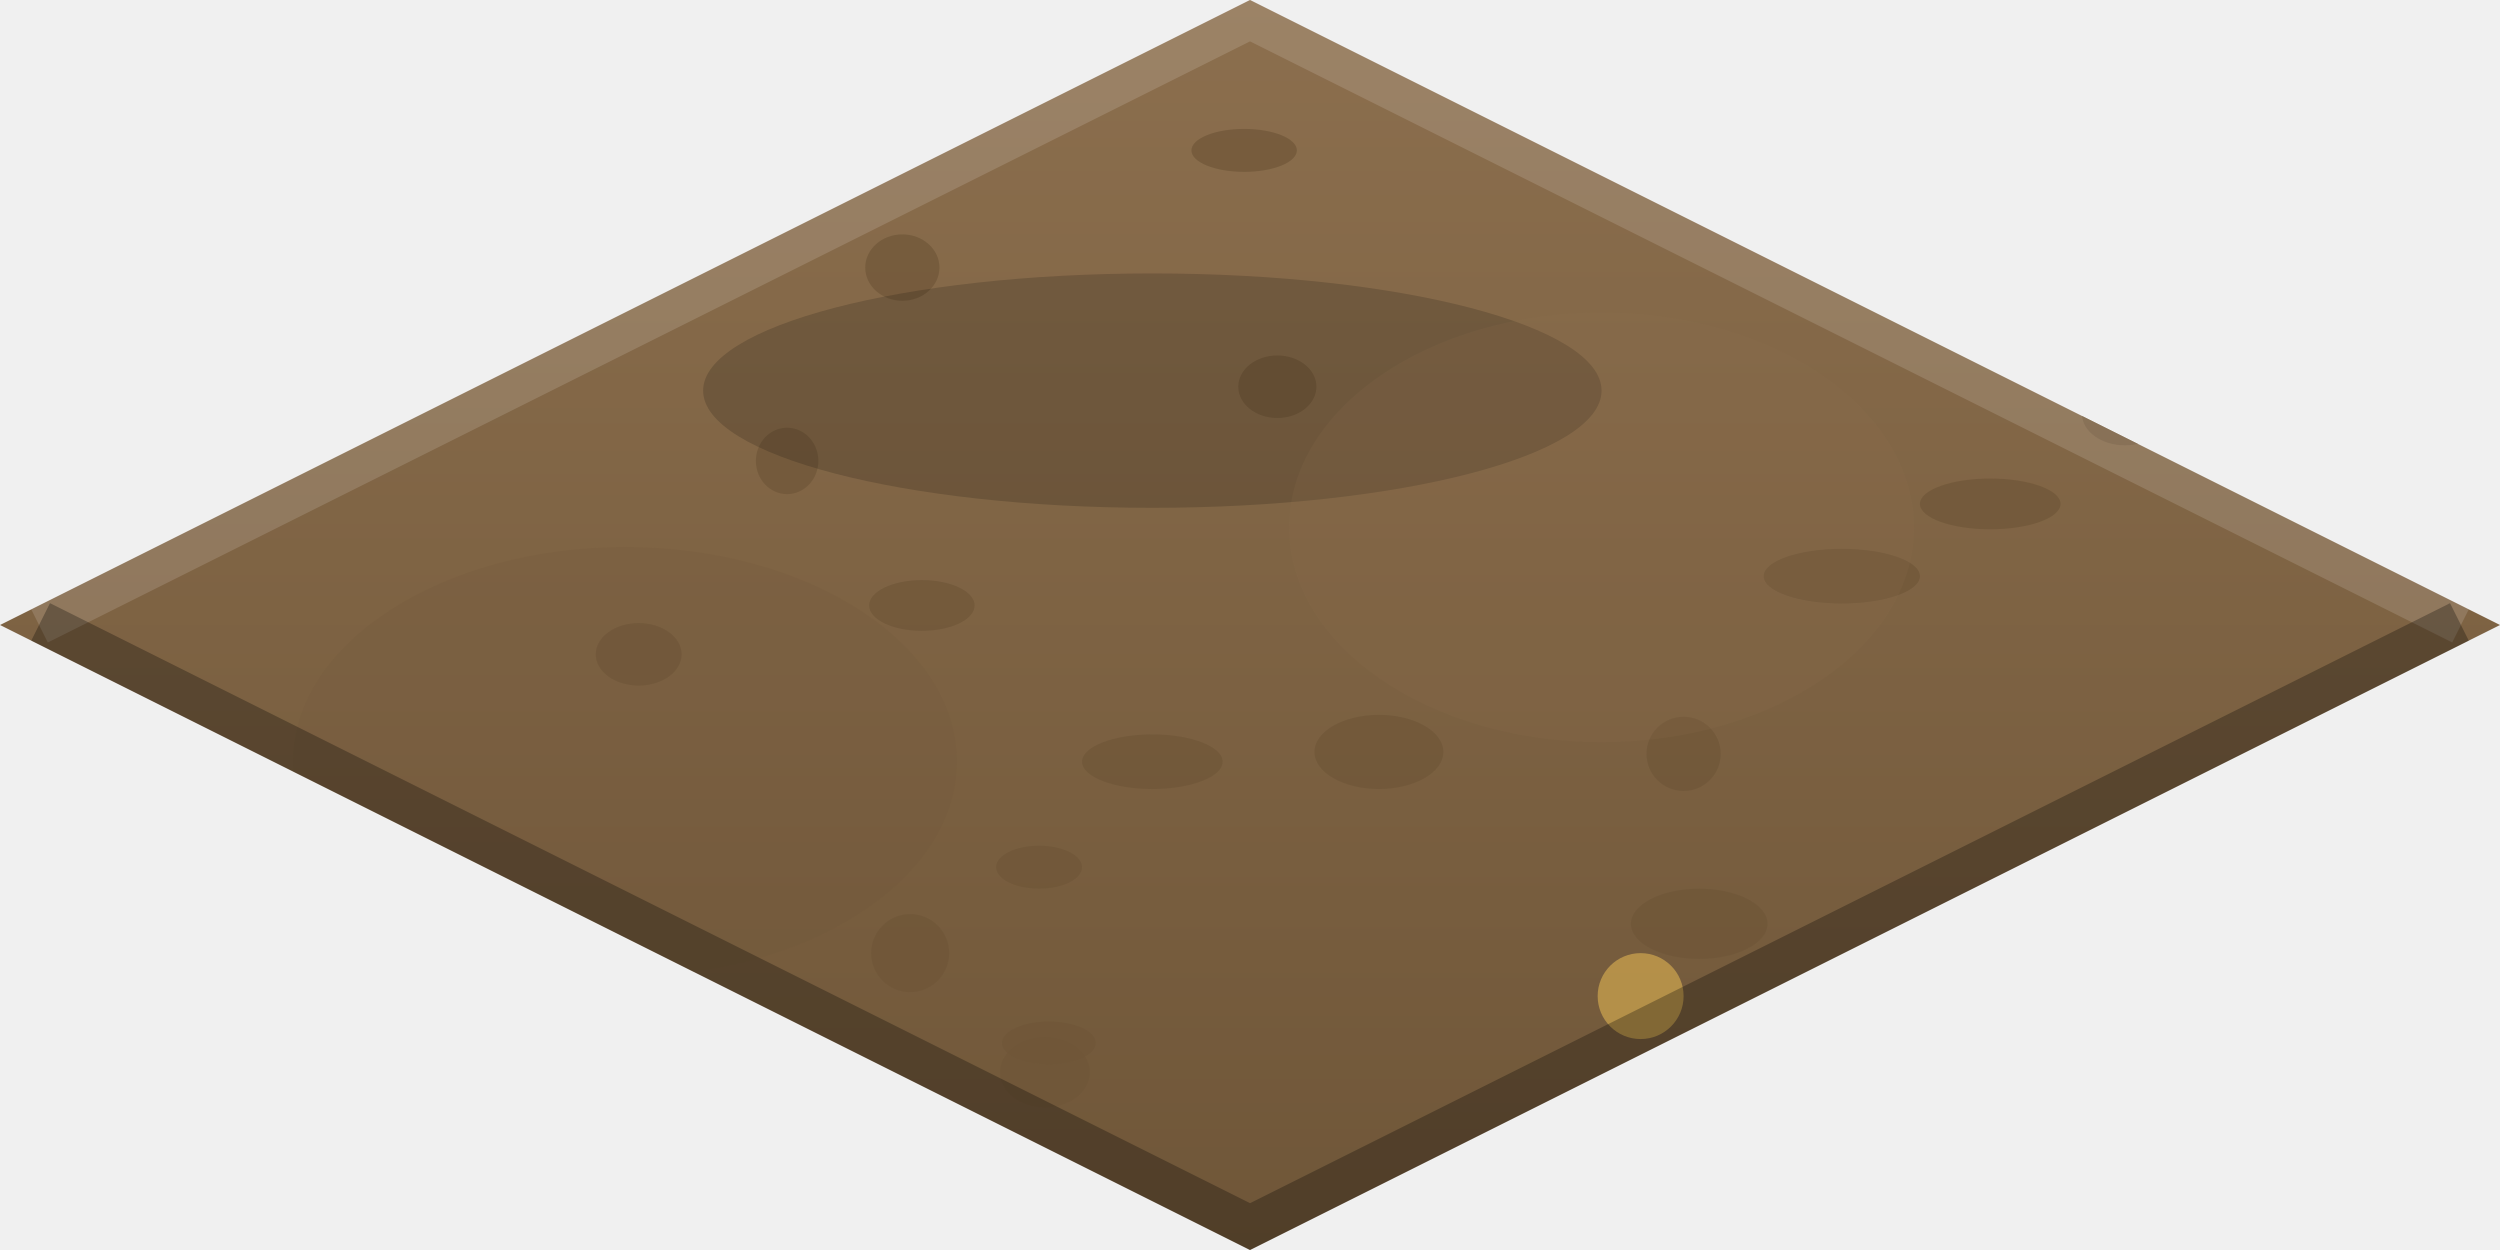
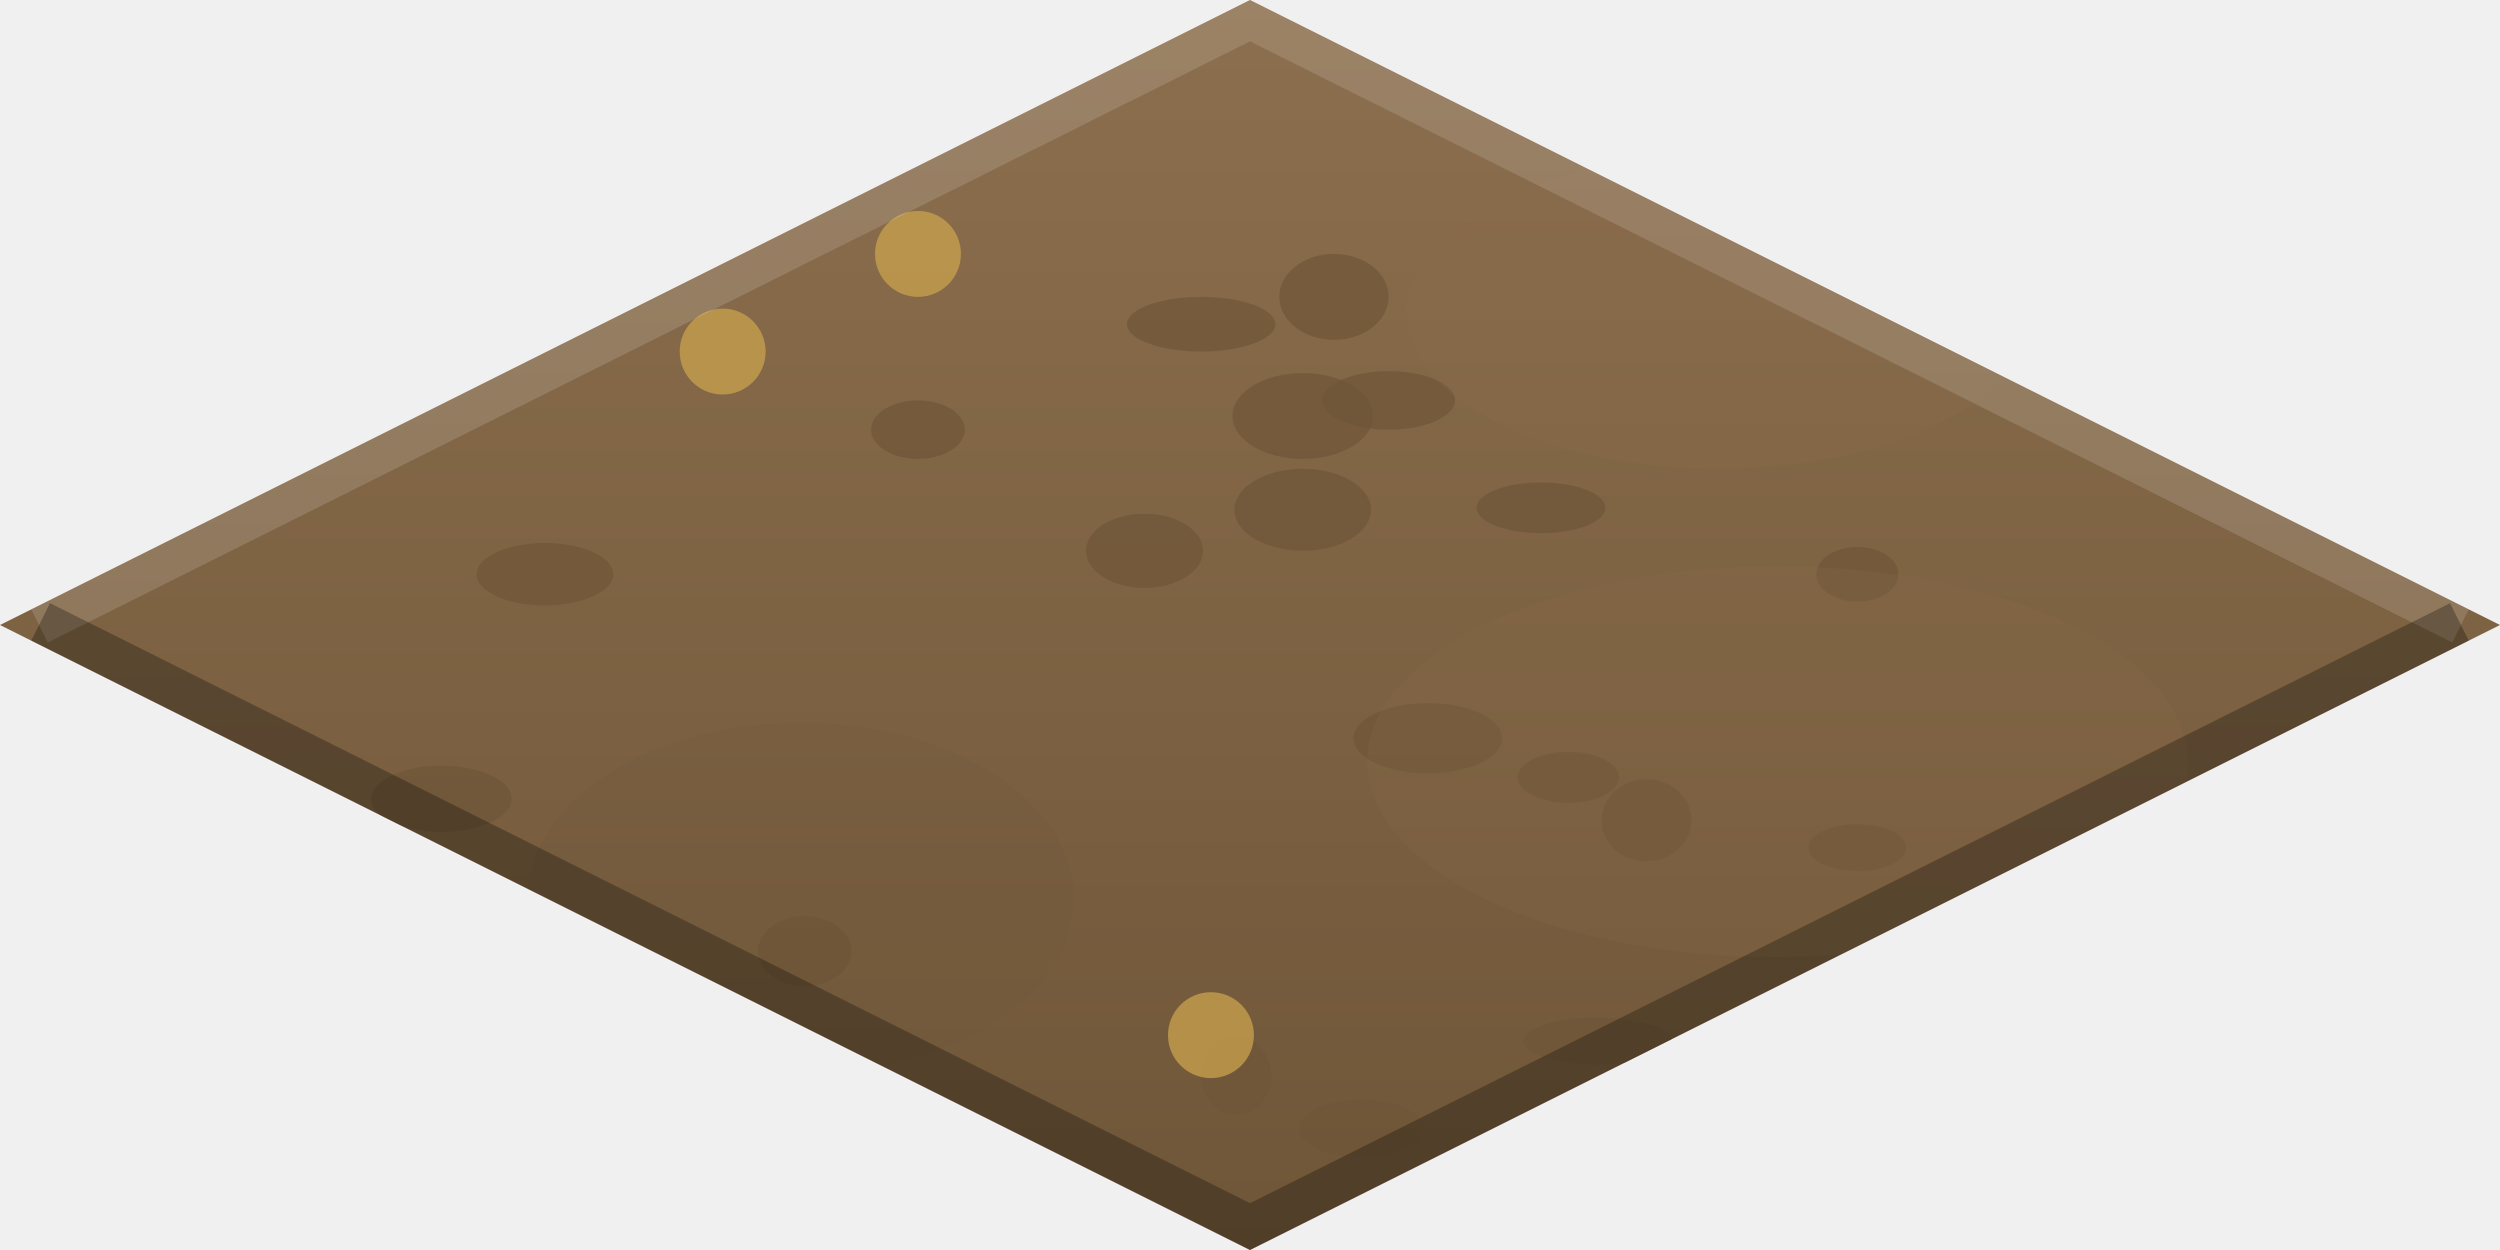
<svg xmlns="http://www.w3.org/2000/svg" width="128" height="64" viewBox="0 0 128 64">
  <defs>
    <linearGradient id="tg" x1="0" y1="0" x2="0" y2="1">
      <stop offset="0" stop-color="#8C6F4E" stop-opacity="1" />
      <stop offset="1" stop-color="#6F5638" stop-opacity="1" />
    </linearGradient>
    <clipPath id="dia">
      <path d="M64,0 L128,32 L64,64 L0,32 Z" />
    </clipPath>
    <filter id="blur4" x="-50%" y="-50%" width="200%" height="200%">
      <feGaussianBlur stdDeviation="4" />
    </filter>
    <filter id="blur2" x="-50%" y="-50%" width="200%" height="200%">
      <feGaussianBlur stdDeviation="2" />
    </filter>
    <filter id="blur8" x="-80%" y="-80%" width="260%" height="260%">
      <feGaussianBlur stdDeviation="8" />
    </filter>
  </defs>
  <g clip-path="url(#dia)">
    <rect width="128" height="64" fill="url(#tg)" />
-     <ellipse cx="33.9" cy="10.0" rx="3.1" ry="1.2" fill="#6F5638" opacity=".7" />
-     <ellipse cx="40.3" cy="23.6" rx="1.6" ry="1.7" fill="#6F5638" opacity=".7" />
-     <ellipse cx="46.6" cy="48.8" rx="2.0" ry="2.0" fill="#6F5638" opacity=".7" />
-     <ellipse cx="100.5" cy="55.1" rx="3.6" ry="1.4" fill="#6F5638" opacity=".7" />
-     <ellipse cx="53.5" cy="54.9" rx="2.3" ry="1.8" fill="#6F5638" opacity=".7" />
-     <ellipse cx="63.7" cy="7.7" rx="2.7" ry="1.1" fill="#6F5638" opacity=".7" />
-     <ellipse cx="105.7" cy="18.1" rx="3.6" ry="2.0" fill="#6F5638" opacity=".7" />
-     <ellipse cx="53.2" cy="44.4" rx="2.2" ry="1.1" fill="#6F5638" opacity=".7" />
-     <ellipse cx="65.4" cy="19.8" rx="2.0" ry="1.6" fill="#6F5638" opacity=".7" />
-     <ellipse cx="101.9" cy="25.8" rx="3.6" ry="1.3" fill="#6F5638" opacity=".7" />
-     <ellipse cx="108.8" cy="21.2" rx="2.2" ry="1.6" fill="#6F5638" opacity=".7" />
-     <ellipse cx="24.0" cy="57.5" rx="3.2" ry="1.5" fill="#6F5638" opacity=".7" />
-     <ellipse cx="86.2" cy="38.6" rx="1.9" ry="1.9" fill="#6F5638" opacity=".7" />
-     <ellipse cx="29.0" cy="57.1" rx="3.7" ry="2.0" fill="#6F5638" opacity=".7" />
-     <ellipse cx="70.6" cy="38.5" rx="3.3" ry="1.9" fill="#6F5638" opacity=".7" />
-     <ellipse cx="120.0" cy="16.4" rx="2.4" ry="1.3" fill="#6F5638" opacity=".7" />
-     <ellipse cx="59.0" cy="39.0" rx="3.6" ry="1.4" fill="#6F5638" opacity=".7" />
-     <ellipse cx="8.4" cy="41.6" rx="3.5" ry="1.3" fill="#6F5638" opacity=".7" />
-     <ellipse cx="94.3" cy="29.5" rx="4.0" ry="1.4" fill="#6F5638" opacity=".7" />
-     <ellipse cx="53.7" cy="53.4" rx="2.4" ry="1.1" fill="#6F5638" opacity=".7" />
-     <ellipse cx="47.2" cy="31.0" rx="2.7" ry="1.3" fill="#6F5638" opacity=".7" />
-     <ellipse cx="87.0" cy="47.3" rx="3.5" ry="1.8" fill="#6F5638" opacity=".7" />
-     <ellipse cx="89.2" cy="7.0" rx="3.3" ry="1.8" fill="#6F5638" opacity=".7" />
-     <ellipse cx="32.7" cy="33.5" rx="2.2" ry="1.6" fill="#6F5638" opacity=".7" />
-     <ellipse cx="46.2" cy="13.7" rx="1.9" ry="1.7" fill="#6F5638" opacity=".7" />
-     <ellipse cx="100.9" cy="53.0" rx="3.0" ry="1.1" fill="#6F5638" opacity=".7" />
-     <ellipse cx="59" cy="20" rx="23" ry="6" fill="#000" opacity=".16" />
-     <ellipse cx="32" cy="39" rx="17" ry="11" fill="#6F5638" opacity=".16" />
-     <ellipse cx="82" cy="27" rx="16" ry="11" fill="#8C6F4E" opacity=".16" />
-     <circle cx="112" cy="50" r="2.2" fill="#C9A24E" opacity=".75" />
-     <circle cx="84" cy="51" r="2.2" fill="#C9A24E" opacity=".75" />
-     <circle cx="17" cy="51" r="2.2" fill="#C9A24E" opacity=".75" />
+     <ellipse cx="66.7" cy="21.3" rx="3.6" ry="2.2" fill="#6F5638" opacity=".7" />
+     <ellipse cx="80.3" cy="39.8" rx="2.6" ry="1.3" fill="#6F5638" opacity=".7" />
+     <ellipse cx="118.6" cy="56.7" rx="2.0" ry="2.1" fill="#6F5638" opacity=".7" />
+     <ellipse cx="117.1" cy="20.0" rx="2.4" ry="1.8" fill="#6F5638" opacity=".7" />
+     <ellipse cx="68.3" cy="15.2" rx="2.8" ry="2.2" fill="#6F5638" opacity=".7" />
+     <ellipse cx="47.0" cy="22.0" rx="2.4" ry="1.5" fill="#6F5638" opacity=".7" />
+     <ellipse cx="73.1" cy="37.8" rx="3.8" ry="1.8" fill="#6F5638" opacity=".7" />
+     <ellipse cx="41.2" cy="48.7" rx="2.4" ry="1.8" fill="#6F5638" opacity=".7" />
+     <ellipse cx="61.5" cy="16.6" rx="3.8" ry="1.4" fill="#6F5638" opacity=".7" />
+     <ellipse cx="63.3" cy="55.1" rx="1.8" ry="2.0" fill="#6F5638" opacity=".7" />
+     <ellipse cx="81.8" cy="53.3" rx="3.8" ry="1.2" fill="#6F5638" opacity=".7" />
+     <ellipse cx="22.1" cy="52.9" rx="2.7" ry="1.7" fill="#6F5638" opacity=".7" />
+     <ellipse cx="71.1" cy="20.5" rx="3.4" ry="1.5" fill="#6F5638" opacity=".7" />
+     <ellipse cx="36.1" cy="52.7" rx="3.6" ry="1.5" fill="#6F5638" opacity=".7" />
+     <ellipse cx="27.9" cy="29.4" rx="3.5" ry="1.6" fill="#6F5638" opacity=".7" />
+     <ellipse cx="95.1" cy="43.4" rx="2.5" ry="1.2" fill="#6F5638" opacity=".7" />
+     <ellipse cx="95.1" cy="29.4" rx="2.1" ry="1.4" fill="#6F5638" opacity=".7" />
+     <ellipse cx="78.9" cy="26.0" rx="3.3" ry="1.3" fill="#6F5638" opacity=".7" />
+     <ellipse cx="22.6" cy="40.9" rx="3.6" ry="1.7" fill="#6F5638" opacity=".7" />
+     <ellipse cx="66.7" cy="26.1" rx="3.5" ry="2.1" fill="#6F5638" opacity=".7" />
+     <ellipse cx="84.3" cy="42.0" rx="2.3" ry="2.1" fill="#6F5638" opacity=".7" />
+     <ellipse cx="58.6" cy="28.2" rx="3.0" ry="1.9" fill="#6F5638" opacity=".7" />
+     <ellipse cx="9.8" cy="51.5" rx="3.5" ry="1.6" fill="#6F5638" opacity=".7" />
+     <ellipse cx="84.2" cy="7.4" rx="2.7" ry="1.4" fill="#6F5638" opacity=".7" />
+     <ellipse cx="69.7" cy="57.8" rx="3.2" ry="1.5" fill="#6F5638" opacity=".7" />
+     <ellipse cx="110.5" cy="44.6" rx="3.6" ry="2.0" fill="#6F5638" opacity=".7" />
+     <ellipse cx="41" cy="46" rx="14" ry="9" fill="#6F5638" opacity=".16" />
+     <ellipse cx="88" cy="16" rx="16" ry="8" fill="#8C6F4E" opacity=".16" />
+     <ellipse cx="91" cy="39" rx="21" ry="10" fill="#8C6F4E" opacity=".16" />
+     <circle cx="47" cy="13" r="2.2" fill="#C9A24E" opacity=".75" />
+     <circle cx="37" cy="18" r="2.2" fill="#C9A24E" opacity=".75" />
+     <circle cx="62" cy="53" r="2.2" fill="#C9A24E" opacity=".75" />
    <path d="M2,32 L64,1 L126,32" fill="none" stroke="#fff" stroke-width="2" opacity=".14" />
    <path d="M2,32 L64,63 L126,32" fill="none" stroke="#000" stroke-width="2.5" opacity=".28" />
  </g>
</svg>
